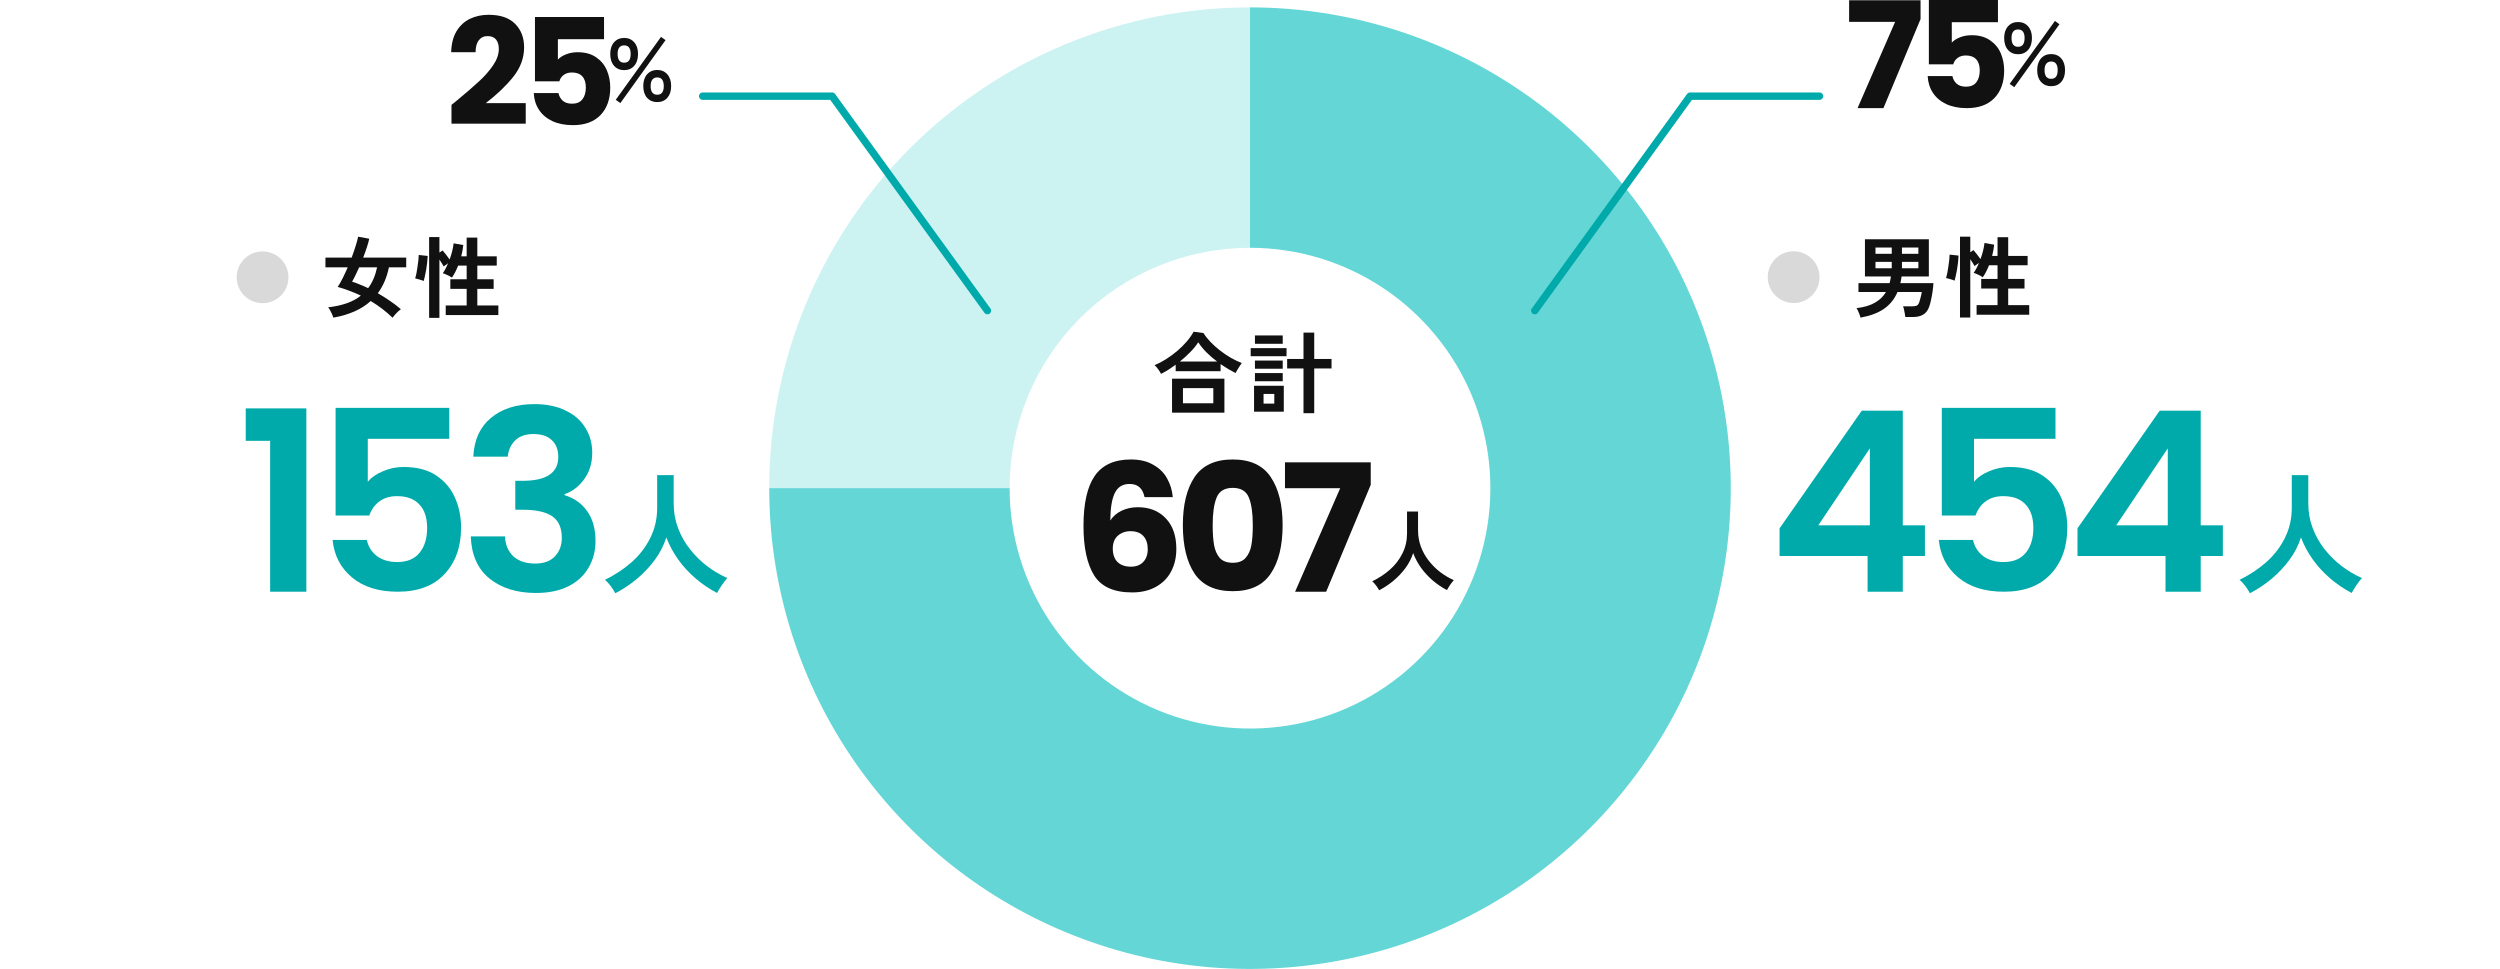
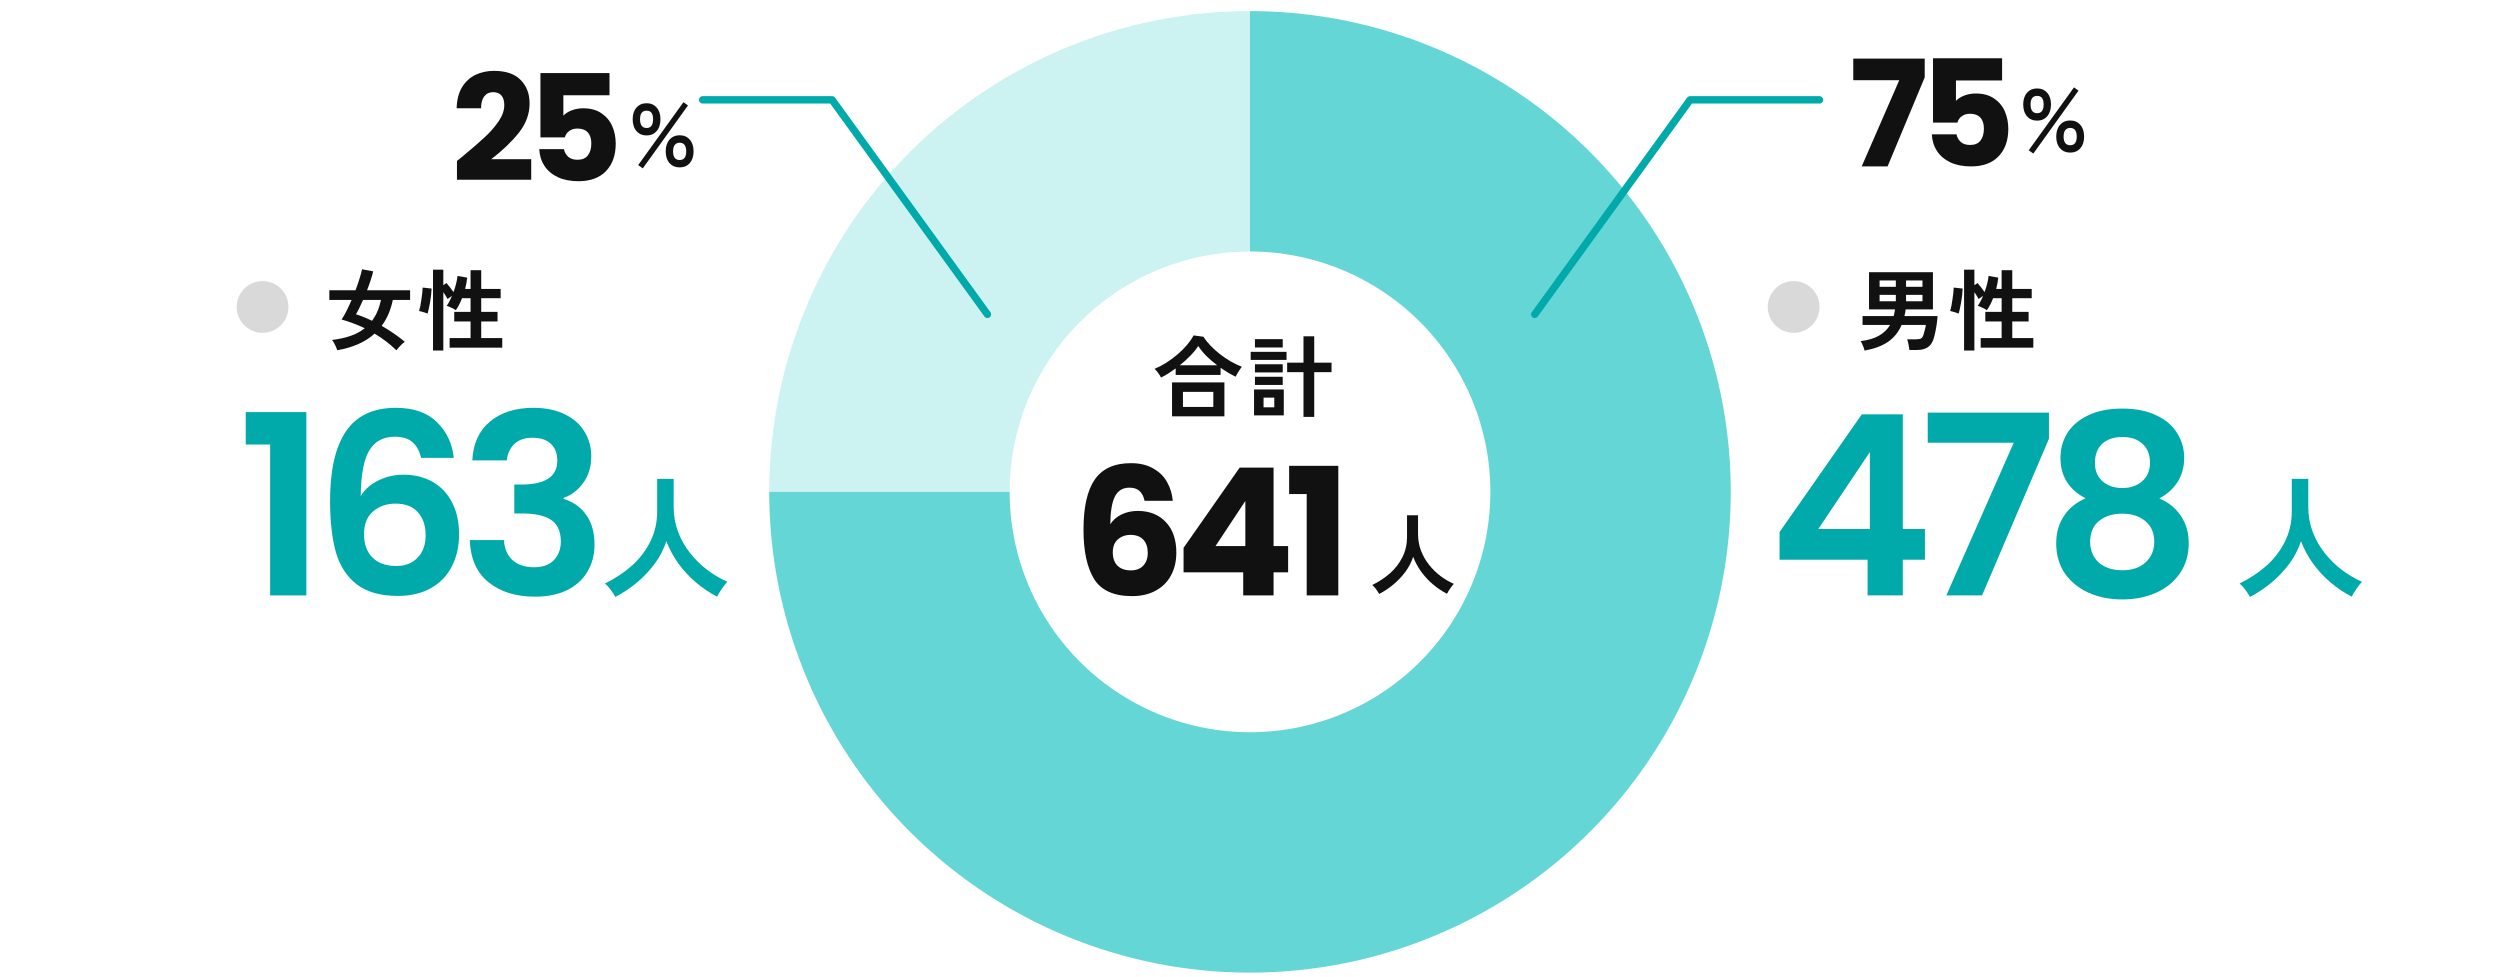
- <svg xmlns="http://www.w3.org/2000/svg" width="338" height="131" viewBox="0 0 338 131" fill="none">
-   <path d="M169 1C181.856 1 194.423 4.812 205.112 11.954C215.801 19.097 224.132 29.248 229.052 41.126C233.972 53.003 235.259 66.072 232.751 78.681C230.243 91.29 224.052 102.872 214.962 111.962C205.871 121.052 194.29 127.243 181.681 129.751C169.072 132.259 156.003 130.972 144.126 126.052C132.248 121.132 122.097 112.801 114.954 102.112C107.812 91.423 104 78.856 104 66L136.5 66C136.5 72.428 138.406 78.711 141.977 84.056C145.548 89.401 150.624 93.566 156.563 96.026C162.501 98.486 169.036 99.129 175.34 97.876C181.645 96.621 187.436 93.526 191.981 88.981C196.526 84.436 199.621 78.645 200.875 72.34C202.13 66.036 201.486 59.501 199.026 53.563C196.566 47.624 192.401 42.548 187.056 38.977C181.711 35.406 175.428 33.5 169 33.5V1Z" fill="#54D2D2" fill-opacity="0.9" />
-   <path d="M104 66C104 48.761 110.848 32.228 123.038 20.038C135.228 7.848 151.761 1 169 1V33.5C160.38 33.5 152.114 36.924 146.019 43.019C139.924 49.114 136.5 57.38 136.5 66L104 66Z" fill="#54D2D2" fill-opacity="0.3" />
-   <path d="M185.322 65.552L179.298 80H175.098L181.194 66.008H173.73V62.504H185.322V65.552Z" fill="#111111" />
-   <path d="M159.922 71C159.922 68.248 160.45 66.08 161.506 64.496C162.578 62.912 164.298 62.12 166.666 62.12C169.034 62.12 170.746 62.912 171.802 64.496C172.874 66.08 173.41 68.248 173.41 71C173.41 73.784 172.874 75.968 171.802 77.552C170.746 79.136 169.034 79.928 166.666 79.928C164.298 79.928 162.578 79.136 161.506 77.552C160.45 75.968 159.922 73.784 159.922 71ZM169.378 71C169.378 69.384 169.202 68.144 168.85 67.28C168.498 66.4 167.77 65.96 166.666 65.96C165.562 65.96 164.834 66.4 164.482 67.28C164.13 68.144 163.954 69.384 163.954 71C163.954 72.088 164.018 72.992 164.146 73.712C164.274 74.416 164.53 74.992 164.914 75.44C165.314 75.872 165.898 76.088 166.666 76.088C167.434 76.088 168.01 75.872 168.394 75.44C168.794 74.992 169.058 74.416 169.186 73.712C169.314 72.992 169.378 72.088 169.378 71Z" fill="#111111" />
-   <path d="M154.744 67.208C154.616 66.616 154.392 66.176 154.072 65.888C153.752 65.584 153.296 65.432 152.704 65.432C151.792 65.432 151.136 65.832 150.736 66.632C150.336 67.416 150.128 68.664 150.112 70.376C150.464 69.816 150.968 69.376 151.624 69.056C152.296 68.736 153.032 68.576 153.832 68.576C155.4 68.576 156.656 69.072 157.6 70.064C158.56 71.056 159.04 72.44 159.04 74.216C159.04 75.384 158.8 76.408 158.32 77.288C157.856 78.168 157.168 78.856 156.256 79.352C155.36 79.848 154.296 80.096 153.064 80.096C150.6 80.096 148.888 79.328 147.928 77.792C146.968 76.24 146.488 74.016 146.488 71.12C146.488 68.08 146.992 65.824 148 64.352C149.024 62.864 150.656 62.12 152.896 62.12C154.096 62.12 155.104 62.36 155.92 62.84C156.752 63.304 157.376 63.92 157.792 64.688C158.224 65.456 158.48 66.296 158.56 67.208H154.744ZM152.848 71.816C152.16 71.816 151.584 72.024 151.12 72.44C150.672 72.84 150.448 73.416 150.448 74.168C150.448 74.936 150.656 75.536 151.072 75.968C151.504 76.4 152.112 76.616 152.896 76.616C153.6 76.616 154.152 76.408 154.552 75.992C154.968 75.56 155.176 74.976 155.176 74.24C155.176 73.488 154.976 72.896 154.576 72.464C154.176 72.032 153.6 71.816 152.848 71.816Z" fill="#111111" />
-   <path d="M186.463 79.804C186.351 79.604 186.211 79.388 186.043 79.156C185.875 78.932 185.703 78.744 185.527 78.592C186.415 78.16 187.215 77.632 187.927 77.008C188.639 76.376 189.199 75.648 189.607 74.824C190.023 74 190.231 73.092 190.231 72.1V69.16H191.719V71.692C191.719 72.492 191.851 73.24 192.115 73.936C192.379 74.632 192.739 75.268 193.195 75.844C193.651 76.42 194.167 76.928 194.743 77.368C195.319 77.8 195.923 78.156 196.555 78.436C196.403 78.604 196.235 78.82 196.051 79.084C195.875 79.348 195.735 79.58 195.631 79.78C194.951 79.428 194.311 78.996 193.711 78.484C193.111 77.972 192.583 77.4 192.127 76.768C191.679 76.136 191.323 75.472 191.059 74.776C190.827 75.496 190.479 76.172 190.015 76.804C189.551 77.428 189.015 77.996 188.407 78.508C187.799 79.012 187.151 79.444 186.463 79.804Z" fill="#111111" />
-   <path d="M270.123 3H263.883V5.76C264.15 5.467 264.523 5.227 265.003 5.04C265.483 4.853 266.003 4.76 266.563 4.76C267.563 4.76 268.39 4.987 269.043 5.44C269.71 5.893 270.196 6.48 270.503 7.2C270.81 7.92 270.963 8.7 270.963 9.54C270.963 11.1 270.523 12.34 269.643 13.26C268.763 14.167 267.523 14.62 265.923 14.62C264.856 14.62 263.93 14.44 263.143 14.08C262.356 13.707 261.75 13.193 261.323 12.54C260.896 11.887 260.663 11.133 260.623 10.28H263.963C264.043 10.693 264.236 11.04 264.543 11.32C264.85 11.587 265.27 11.72 265.803 11.72C266.43 11.72 266.896 11.52 267.203 11.12C267.51 10.72 267.663 10.187 267.663 9.52C267.663 8.867 267.503 8.367 267.183 8.02C266.863 7.673 266.396 7.5 265.783 7.5C265.33 7.5 264.956 7.613 264.663 7.84C264.37 8.053 264.176 8.34 264.083 8.7H260.783V0H270.123V3Z" fill="#111111" />
-   <path d="M259.66 2.58L254.64 14.62H251.14L256.22 2.96H250V0.04H259.66V2.58Z" fill="#111111" />
-   <path d="M272.847 7.334C272.279 7.334 271.823 7.138 271.479 6.746C271.135 6.354 270.963 5.818 270.963 5.138C270.963 4.474 271.135 3.95 271.479 3.566C271.823 3.174 272.279 2.978 272.847 2.978C273.407 2.978 273.859 3.174 274.203 3.566C274.547 3.95 274.719 4.474 274.719 5.138C274.719 5.818 274.547 6.354 274.203 6.746C273.859 7.138 273.407 7.334 272.847 7.334ZM277.311 11.654C276.751 11.654 276.295 11.462 275.943 11.078C275.599 10.686 275.427 10.158 275.427 9.494C275.427 8.822 275.599 8.29 275.943 7.898C276.295 7.506 276.751 7.31 277.311 7.31C277.879 7.31 278.335 7.506 278.679 7.898C279.023 8.29 279.195 8.822 279.195 9.494C279.195 10.158 279.023 10.686 278.679 11.078C278.335 11.462 277.879 11.654 277.311 11.654ZM272.331 11.786L271.707 11.342L277.827 2.834L278.439 3.278L272.331 11.786ZM277.311 10.658C277.903 10.658 278.199 10.27 278.199 9.494C278.199 8.71 277.903 8.318 277.311 8.318C277.031 8.318 276.811 8.418 276.651 8.618C276.499 8.81 276.423 9.102 276.423 9.494C276.423 9.878 276.499 10.17 276.651 10.37C276.811 10.562 277.031 10.658 277.311 10.658ZM272.847 6.326C273.431 6.326 273.723 5.93 273.723 5.138C273.723 4.37 273.431 3.986 272.847 3.986C272.255 3.986 271.959 4.37 271.959 5.138C271.959 5.93 272.255 6.326 272.847 6.326Z" fill="#111111" />
-   <path d="M246 12.5C246.276 12.5 246.5 12.724 246.5 13C246.5 13.276 246.276 13.5 246 13.5H228.755L207.905 42.293C207.743 42.517 207.431 42.567 207.207 42.405C206.983 42.243 206.933 41.931 207.095 41.707L228.095 12.707C228.189 12.577 228.34 12.5 228.5 12.5H246Z" fill="#00AAAA" />
-   <path d="M95 12.5C94.724 12.5 94.5 12.724 94.5 13C94.5 13.276 94.724 13.5 95 13.5H112.245L133.095 42.293C133.257 42.517 133.569 42.567 133.793 42.405C134.017 42.243 134.067 41.931 133.905 41.707L112.905 12.707C112.811 12.577 112.66 12.5 112.5 12.5H95Z" fill="#00AAAA" />
-   <path d="M81.666 5.3H75.426V8.06C75.693 7.766 76.066 7.526 76.546 7.34C77.026 7.153 77.546 7.06 78.106 7.06C79.106 7.06 79.933 7.286 80.586 7.74C81.253 8.193 81.739 8.78 82.046 9.5C82.353 10.22 82.506 11 82.506 11.84C82.506 13.4 82.066 14.64 81.186 15.56C80.306 16.466 79.066 16.92 77.466 16.92C76.399 16.92 75.473 16.74 74.686 16.38C73.899 16.006 73.293 15.493 72.866 14.84C72.439 14.187 72.206 13.433 72.166 12.58H75.506C75.586 12.993 75.779 13.34 76.086 13.62C76.393 13.886 76.813 14.02 77.346 14.02C77.973 14.02 78.439 13.82 78.746 13.42C79.053 13.02 79.206 12.486 79.206 11.82C79.206 11.166 79.046 10.666 78.726 10.32C78.406 9.973 77.939 9.8 77.326 9.8C76.873 9.8 76.499 9.913 76.206 10.14C75.913 10.353 75.719 10.64 75.626 11H72.326V2.3H81.666V5.3Z" fill="#111111" />
-   <path d="M61.04 14.18C61.493 13.82 61.7 13.653 61.66 13.68C62.967 12.6 63.993 11.713 64.74 11.02C65.5 10.327 66.14 9.6 66.66 8.84C67.18 8.08 67.44 7.34 67.44 6.62C67.44 6.073 67.313 5.647 67.06 5.34C66.807 5.033 66.427 4.88 65.92 4.88C65.413 4.88 65.013 5.073 64.72 5.46C64.44 5.833 64.3 6.367 64.3 7.06H61C61.027 5.927 61.267 4.98 61.72 4.22C62.187 3.46 62.793 2.9 63.54 2.54C64.3 2.18 65.14 2 66.06 2C67.647 2 68.84 2.407 69.64 3.22C70.453 4.033 70.86 5.093 70.86 6.4C70.86 7.827 70.373 9.153 69.4 10.38C68.427 11.593 67.187 12.78 65.68 13.94H71.08V16.72H61.04V14.18Z" fill="#111111" />
-   <path d="M84.39 9.484C83.822 9.484 83.366 9.288 83.022 8.896C82.678 8.504 82.506 7.968 82.506 7.288C82.506 6.624 82.678 6.1 83.022 5.716C83.366 5.324 83.822 5.128 84.39 5.128C84.95 5.128 85.402 5.324 85.746 5.716C86.09 6.1 86.262 6.624 86.262 7.288C86.262 7.968 86.09 8.504 85.746 8.896C85.402 9.288 84.95 9.484 84.39 9.484ZM88.854 13.804C88.294 13.804 87.838 13.612 87.486 13.228C87.142 12.836 86.97 12.308 86.97 11.644C86.97 10.972 87.142 10.44 87.486 10.048C87.838 9.656 88.294 9.46 88.854 9.46C89.422 9.46 89.878 9.656 90.222 10.048C90.566 10.44 90.738 10.972 90.738 11.644C90.738 12.308 90.566 12.836 90.222 13.228C89.878 13.612 89.422 13.804 88.854 13.804ZM83.874 13.936L83.25 13.492L89.37 4.984L89.982 5.428L83.874 13.936ZM88.854 12.808C89.446 12.808 89.742 12.42 89.742 11.644C89.742 10.86 89.446 10.468 88.854 10.468C88.574 10.468 88.354 10.568 88.194 10.768C88.042 10.96 87.966 11.252 87.966 11.644C87.966 12.028 88.042 12.32 88.194 12.52C88.354 12.712 88.574 12.808 88.854 12.808ZM84.39 8.476C84.974 8.476 85.266 8.08 85.266 7.288C85.266 6.52 84.974 6.136 84.39 6.136C83.798 6.136 83.502 6.52 83.502 7.288C83.502 8.08 83.798 8.476 84.39 8.476Z" fill="#111111" />
-   <path d="M176.232 55.864V49.816H174.024V48.532H176.232V44.968H177.684V48.532H180.024V49.816H177.684V55.864H176.232ZM169.548 55.66V52.156H173.568V55.66H169.548ZM169.092 48.16V47.068H173.94V48.16H169.092ZM169.668 46.48V45.352H173.424V46.48H169.668ZM169.668 51.544V50.44H173.424V51.544H169.668ZM169.668 49.852V48.748H173.424V49.852H169.668ZM170.832 54.568H172.284V53.26H170.832V54.568Z" fill="#111111" />
-   <path d="M156.972 50.548C156.868 50.34 156.736 50.128 156.576 49.912C156.416 49.688 156.256 49.508 156.096 49.372C156.616 49.156 157.136 48.884 157.656 48.556C158.184 48.22 158.684 47.852 159.156 47.452C159.636 47.044 160.064 46.62 160.44 46.18C160.824 45.732 161.136 45.288 161.376 44.848L162.708 45.028C162.964 45.436 163.284 45.84 163.668 46.24C164.052 46.64 164.476 47.02 164.94 47.38C165.404 47.74 165.888 48.068 166.392 48.364C166.896 48.652 167.396 48.892 167.892 49.084C167.82 49.18 167.728 49.312 167.616 49.48C167.512 49.64 167.408 49.804 167.304 49.972C167.2 50.14 167.116 50.292 167.052 50.428C166.724 50.268 166.388 50.088 166.044 49.888C165.7 49.68 165.36 49.46 165.024 49.228V50.188H158.952V49.312C158.624 49.552 158.292 49.78 157.956 49.996C157.62 50.204 157.292 50.388 156.972 50.548ZM158.46 55.792V51.196H165.54V55.792H158.46ZM159.936 54.52H164.04V52.48H159.936V54.52ZM159.516 48.88H164.556C164.044 48.496 163.564 48.084 163.116 47.644C162.676 47.196 162.304 46.74 162 46.276C161.728 46.708 161.372 47.148 160.932 47.596C160.5 48.044 160.028 48.472 159.516 48.88Z" fill="#111111" />
-   <path d="M280.877 75.172V71.432L291.995 55.52H297.537V71.024H300.529V75.172H297.537V80H292.777V75.172H280.877ZM293.083 60.62L286.113 71.024H293.083V60.62Z" fill="#00AAAA" />
-   <path d="M277.901 59.328H266.885V65.142C267.361 64.553 268.041 64.077 268.925 63.714C269.809 63.329 270.75 63.136 271.747 63.136C273.56 63.136 275.045 63.533 276.201 64.326C277.357 65.119 278.196 66.139 278.717 67.386C279.238 68.61 279.499 69.925 279.499 71.33C279.499 73.937 278.751 76.033 277.255 77.62C275.782 79.207 273.674 80 270.931 80C268.347 80 266.284 79.354 264.743 78.062C263.202 76.77 262.329 75.081 262.125 72.996H266.749C266.953 73.903 267.406 74.628 268.109 75.172C268.834 75.716 269.752 75.988 270.863 75.988C272.2 75.988 273.209 75.569 273.889 74.73C274.569 73.891 274.909 72.781 274.909 71.398C274.909 69.993 274.558 68.927 273.855 68.202C273.175 67.454 272.166 67.08 270.829 67.08C269.877 67.08 269.084 67.318 268.449 67.794C267.814 68.27 267.361 68.905 267.089 69.698H262.533V55.146H277.901V59.328Z" fill="#00AAAA" />
-   <path d="M240.598 75.172V71.432L251.716 55.52H257.258V71.024H260.25V75.172H257.258V80H252.498V75.172H240.598ZM252.804 60.62L245.834 71.024H252.804V60.62Z" fill="#00AAAA" />
-   <path d="M304.197 80.206C304.029 79.906 303.819 79.582 303.567 79.234C303.315 78.898 303.057 78.616 302.793 78.388C304.125 77.74 305.325 76.948 306.393 76.012C307.461 75.064 308.301 73.972 308.913 72.736C309.537 71.5 309.849 70.138 309.849 68.65V64.24H312.081V68.038C312.081 69.238 312.279 70.36 312.675 71.404C313.071 72.448 313.611 73.402 314.295 74.266C314.979 75.13 315.753 75.892 316.617 76.552C317.481 77.2 318.387 77.734 319.335 78.154C319.107 78.406 318.855 78.73 318.579 79.126C318.315 79.522 318.105 79.87 317.949 80.17C316.929 79.642 315.969 78.994 315.069 78.226C314.169 77.458 313.377 76.6 312.693 75.652C312.021 74.704 311.487 73.708 311.091 72.664C310.743 73.744 310.221 74.758 309.525 75.706C308.829 76.642 308.025 77.494 307.113 78.262C306.201 79.018 305.229 79.666 304.197 80.206Z" fill="#00AAAA" />
-   <path d="M246 37.472C246 39.405 244.433 40.972 242.5 40.972C240.567 40.972 239 39.405 239 37.472C239 35.539 240.567 33.972 242.5 33.972C244.433 33.972 246 35.539 246 37.472Z" fill="#D9D9D9" />
-   <path d="M264.991 42.932V32H266.383V34.1L266.815 33.812C266.951 33.964 267.111 34.16 267.295 34.4C267.479 34.64 267.635 34.852 267.763 35.036C267.899 34.66 268.015 34.284 268.111 33.908C268.207 33.524 268.271 33.172 268.303 32.852L269.611 33.08C269.587 33.328 269.551 33.58 269.503 33.836C269.455 34.092 269.399 34.348 269.335 34.604H270.067V32.072H271.507V34.604H274.135V35.864H271.507V37.712H273.715V39.008H271.507V41.252H274.351V42.548H267.235V41.252H270.067V39.008H267.859V37.712H270.067V35.864H268.915C268.675 36.48 268.395 37.02 268.075 37.484C267.979 37.412 267.855 37.336 267.703 37.256C267.551 37.176 267.395 37.104 267.235 37.04C267.083 36.968 266.951 36.92 266.839 36.896C267.103 36.52 267.343 36.068 267.559 35.54L266.959 35.972C266.895 35.844 266.811 35.7 266.707 35.54C266.603 35.372 266.495 35.208 266.383 35.048V42.932H264.991ZM264.259 37.94C264.171 37.9 264.051 37.856 263.899 37.808C263.755 37.76 263.607 37.716 263.455 37.676C263.311 37.636 263.195 37.608 263.107 37.592C263.163 37.416 263.219 37.192 263.275 36.92C263.331 36.64 263.379 36.344 263.419 36.032C263.467 35.72 263.507 35.424 263.539 35.144C263.571 34.856 263.587 34.616 263.587 34.424L264.799 34.556C264.791 34.828 264.767 35.136 264.727 35.48C264.687 35.816 264.639 36.148 264.583 36.476C264.527 36.804 264.467 37.1 264.403 37.364C264.347 37.628 264.299 37.82 264.259 37.94Z" fill="#111111" />
-   <path d="M251.54 42.944C251.516 42.824 251.472 42.68 251.408 42.512C251.344 42.352 251.276 42.192 251.204 42.032C251.132 41.872 251.064 41.748 251 41.66C252.016 41.54 252.844 41.296 253.484 40.928C254.132 40.56 254.632 40.076 254.984 39.476H251.264V38.276H255.476C255.516 38.132 255.548 37.988 255.572 37.844C255.604 37.692 255.632 37.536 255.656 37.376H252.14V32.348H260.78V37.376H257.096C257.072 37.528 257.048 37.68 257.024 37.832C257 37.984 256.968 38.132 256.928 38.276H261.404C261.38 38.644 261.34 39.024 261.284 39.416C261.228 39.8 261.16 40.172 261.08 40.532C261.008 40.884 260.924 41.196 260.828 41.468C260.652 41.964 260.38 42.32 260.012 42.536C259.652 42.752 259.196 42.86 258.644 42.86H257.6C257.592 42.74 257.568 42.584 257.528 42.392C257.496 42.208 257.46 42.024 257.42 41.84C257.38 41.656 257.336 41.516 257.288 41.42H258.452C258.788 41.42 259.028 41.38 259.172 41.3C259.316 41.22 259.428 41.048 259.508 40.784C259.572 40.584 259.632 40.368 259.688 40.136C259.752 39.904 259.796 39.684 259.82 39.476H256.544C256.128 40.444 255.512 41.208 254.696 41.768C253.88 42.32 252.828 42.712 251.54 42.944ZM257.144 36.272H259.364V35.408H257.144V36.272ZM253.568 36.272H255.764V35.408H253.568V36.272ZM257.144 34.316H259.364V33.464H257.144V34.316ZM253.568 34.316H255.764V33.464H253.568V34.316Z" fill="#111111" />
-   <path d="M63.988 61.742C64.102 59.476 64.895 57.73 66.368 56.506C67.864 55.26 69.825 54.636 72.25 54.636C73.905 54.636 75.322 54.931 76.5 55.52C77.679 56.087 78.563 56.869 79.152 57.866C79.764 58.841 80.07 59.952 80.07 61.198C80.07 62.626 79.696 63.839 78.948 64.836C78.223 65.811 77.35 66.468 76.33 66.808V66.944C77.645 67.352 78.665 68.078 79.39 69.12C80.138 70.163 80.512 71.5 80.512 73.132C80.512 74.492 80.195 75.705 79.56 76.77C78.948 77.836 78.03 78.674 76.806 79.286C75.605 79.876 74.154 80.17 72.454 80.17C69.893 80.17 67.808 79.524 66.198 78.232C64.589 76.94 63.739 75.036 63.648 72.52H68.272C68.318 73.631 68.692 74.526 69.394 75.206C70.12 75.864 71.106 76.192 72.352 76.192C73.508 76.192 74.392 75.875 75.004 75.24C75.639 74.583 75.956 73.744 75.956 72.724C75.956 71.364 75.526 70.39 74.664 69.8C73.803 69.211 72.466 68.916 70.652 68.916H69.666V65.006H70.652C73.871 65.006 75.48 63.93 75.48 61.776C75.48 60.802 75.186 60.042 74.596 59.498C74.03 58.954 73.202 58.682 72.114 58.682C71.049 58.682 70.222 58.977 69.632 59.566C69.066 60.133 68.737 60.858 68.646 61.742H63.988Z" fill="#00AAAA" />
-   <path d="M60.741 59.328H49.725V65.142C50.201 64.553 50.881 64.077 51.765 63.714C52.649 63.329 53.59 63.136 54.587 63.136C56.4 63.136 57.885 63.533 59.041 64.326C60.197 65.119 61.035 66.139 61.557 67.386C62.078 68.61 62.339 69.925 62.339 71.33C62.339 73.937 61.591 76.033 60.095 77.62C58.621 79.207 56.514 80 53.771 80C51.187 80 49.124 79.354 47.583 78.062C46.041 76.77 45.169 75.081 44.965 72.996H49.589C49.793 73.903 50.246 74.628 50.949 75.172C51.674 75.716 52.592 75.988 53.703 75.988C55.04 75.988 56.049 75.569 56.729 74.73C57.409 73.891 57.749 72.781 57.749 71.398C57.749 69.993 57.398 68.927 56.695 68.202C56.015 67.454 55.006 67.08 53.669 67.08C52.717 67.08 51.923 67.318 51.289 67.794C50.654 68.27 50.201 68.905 49.929 69.698H45.373V55.146H60.741V59.328Z" fill="#00AAAA" />
-   <path d="M33.225 59.6V55.214H41.419V80H36.523V59.6H33.225Z" fill="#00AAAA" />
-   <path d="M83.197 80.206C83.029 79.906 82.819 79.582 82.567 79.234C82.315 78.898 82.057 78.616 81.793 78.388C83.125 77.74 84.325 76.948 85.393 76.012C86.461 75.064 87.301 73.972 87.913 72.736C88.537 71.5 88.849 70.138 88.849 68.65V64.24H91.081V68.038C91.081 69.238 91.279 70.36 91.675 71.404C92.071 72.448 92.611 73.402 93.295 74.266C93.979 75.13 94.753 75.892 95.617 76.552C96.481 77.2 97.387 77.734 98.335 78.154C98.107 78.406 97.855 78.73 97.579 79.126C97.315 79.522 97.105 79.87 96.949 80.17C95.929 79.642 94.969 78.994 94.069 78.226C93.169 77.458 92.377 76.6 91.693 75.652C91.021 74.704 90.487 73.708 90.091 72.664C89.743 73.744 89.221 74.758 88.525 75.706C87.829 76.642 87.025 77.494 86.113 78.262C85.201 79.018 84.229 79.666 83.197 80.206Z" fill="#00AAAA" />
-   <path d="M39 37.49C39 39.423 37.433 40.99 35.5 40.99C33.567 40.99 32 39.423 32 37.49C32 35.557 33.567 33.99 35.5 33.99C37.433 33.99 39 35.557 39 37.49Z" fill="#D9D9D9" />
-   <path d="M58.017 42.98V32.048H59.409V34.148L59.841 33.86C59.977 34.012 60.137 34.208 60.321 34.448C60.505 34.688 60.661 34.9 60.789 35.084C60.925 34.708 61.041 34.332 61.137 33.956C61.233 33.572 61.297 33.22 61.329 32.9L62.637 33.128C62.613 33.376 62.577 33.628 62.529 33.884C62.481 34.14 62.425 34.396 62.361 34.652H63.093V32.12H64.533V34.652H67.161V35.912H64.533V37.76H66.741V39.056H64.533V41.3H67.377V42.596H60.261V41.3H63.093V39.056H60.885V37.76H63.093V35.912H61.941C61.701 36.528 61.421 37.068 61.101 37.532C61.005 37.46 60.881 37.384 60.729 37.304C60.577 37.224 60.421 37.152 60.261 37.088C60.109 37.016 59.977 36.968 59.865 36.944C60.129 36.568 60.369 36.116 60.585 35.588L59.985 36.02C59.921 35.892 59.837 35.748 59.733 35.588C59.629 35.42 59.521 35.256 59.409 35.096V42.98H58.017ZM57.285 37.988C57.197 37.948 57.077 37.904 56.925 37.856C56.781 37.808 56.633 37.764 56.481 37.724C56.337 37.684 56.221 37.656 56.133 37.64C56.189 37.464 56.245 37.24 56.301 36.968C56.357 36.688 56.405 36.392 56.445 36.08C56.493 35.768 56.533 35.472 56.565 35.192C56.597 34.904 56.613 34.664 56.613 34.472L57.825 34.604C57.817 34.876 57.793 35.184 57.753 35.528C57.713 35.864 57.665 36.196 57.609 36.524C57.553 36.852 57.493 37.148 57.429 37.412C57.373 37.676 57.325 37.868 57.285 37.988Z" fill="#111111" />
-   <path d="M53.072 42.956C52.608 42.508 52.128 42.096 51.632 41.72C51.136 41.344 50.632 41.004 50.12 40.7C48.888 41.82 47.204 42.568 45.068 42.944C45.028 42.816 44.972 42.664 44.9 42.488C44.828 42.32 44.744 42.152 44.648 41.984C44.56 41.808 44.464 41.664 44.36 41.552C45.312 41.44 46.152 41.256 46.88 41C47.616 40.744 48.252 40.4 48.788 39.968C48.252 39.712 47.72 39.488 47.192 39.296C46.672 39.096 46.16 38.928 45.656 38.792C45.872 38.472 46.096 38.08 46.328 37.616C46.56 37.152 46.788 36.66 47.012 36.14H44V34.832H47.54C47.756 34.264 47.94 33.728 48.092 33.224C48.252 32.72 48.36 32.312 48.416 32L49.928 32.276C49.848 32.62 49.736 33.016 49.592 33.464C49.448 33.904 49.284 34.36 49.1 34.832H54.92V36.14H52.58C52.308 37.492 51.808 38.66 51.08 39.644C51.624 39.956 52.164 40.296 52.7 40.664C53.236 41.024 53.736 41.404 54.2 41.804C54.096 41.876 53.972 41.976 53.828 42.104C53.684 42.24 53.544 42.384 53.408 42.536C53.272 42.688 53.16 42.828 53.072 42.956ZM49.772 38.96C50.34 38.208 50.744 37.268 50.984 36.14H48.56C48.4 36.508 48.236 36.86 48.068 37.196C47.908 37.532 47.752 37.828 47.6 38.084C47.944 38.188 48.296 38.316 48.656 38.468C49.024 38.612 49.396 38.776 49.772 38.96Z" fill="#111111" />
+ <svg xmlns="http://www.w3.org/2000/svg" width="338" height="132" viewBox="0 0 338 132" fill="none">
+   <path d="M169 1.5C181.856 1.5 194.423 5.312 205.112 12.454C215.801 19.597 224.132 29.748 229.052 41.626C233.972 53.503 235.259 66.572 232.751 79.181C230.243 91.79 224.052 103.372 214.962 112.462C205.871 121.552 194.29 127.743 181.681 130.251C169.072 132.759 156.003 131.472 144.126 126.552C132.248 121.632 122.097 113.301 114.954 102.612C107.812 91.923 104 79.356 104 66.5L136.5 66.5C136.5 72.928 138.406 79.211 141.977 84.556C145.548 89.901 150.624 94.066 156.563 96.526C162.501 98.986 169.036 99.629 175.34 98.376C181.645 97.121 187.436 94.026 191.981 89.481C196.526 84.936 199.621 79.145 200.875 72.84C202.13 66.536 201.486 60.001 199.026 54.063C196.566 48.124 192.401 43.048 187.056 39.477C181.711 35.906 175.428 34 169 34V1.5Z" fill="#54D2D2" fill-opacity="0.9" />
+   <path d="M104 66.5C104 49.261 110.848 32.728 123.038 20.538C135.228 8.348 151.761 1.5 169 1.5V34C160.38 34 152.114 37.424 146.019 43.519C139.924 49.614 136.5 57.88 136.5 66.5L104 66.5Z" fill="#54D2D2" fill-opacity="0.3" />
+   <path d="M174.291 66.796V62.98H180.939V80.5H176.667V66.796H174.291Z" fill="#111111" />
+   <path d="M160.018 77.38V74.068L167.602 63.22H172.186V73.828H174.154V77.38H172.186V80.5H168.082V77.38H160.018ZM168.37 67.732L164.338 73.828H168.37V67.732Z" fill="#111111" />
+   <path d="M154.744 67.708C154.616 67.116 154.392 66.676 154.072 66.388C153.752 66.084 153.296 65.932 152.704 65.932C151.792 65.932 151.136 66.332 150.736 67.132C150.336 67.916 150.128 69.164 150.112 70.876C150.464 70.316 150.968 69.876 151.624 69.556C152.296 69.236 153.032 69.076 153.832 69.076C155.4 69.076 156.656 69.572 157.6 70.564C158.56 71.556 159.04 72.94 159.04 74.716C159.04 75.884 158.8 76.908 158.32 77.788C157.856 78.668 157.168 79.356 156.256 79.852C155.36 80.348 154.296 80.596 153.064 80.596C150.6 80.596 148.888 79.828 147.928 78.292C146.968 76.74 146.488 74.516 146.488 71.62C146.488 68.58 146.992 66.324 148 64.852C149.024 63.364 150.656 62.62 152.896 62.62C154.096 62.62 155.104 62.86 155.92 63.34C156.752 63.804 157.376 64.42 157.792 65.188C158.224 65.956 158.48 66.796 158.56 67.708H154.744ZM152.848 72.316C152.16 72.316 151.584 72.524 151.12 72.94C150.672 73.34 150.448 73.916 150.448 74.668C150.448 75.436 150.656 76.036 151.072 76.468C151.504 76.9 152.112 77.116 152.896 77.116C153.6 77.116 154.152 76.908 154.552 76.492C154.968 76.06 155.176 75.476 155.176 74.74C155.176 73.988 154.976 73.396 154.576 72.964C154.176 72.532 153.6 72.316 152.848 72.316Z" fill="#111111" />
+   <path d="M186.463 80.304C186.351 80.104 186.211 79.888 186.043 79.656C185.875 79.432 185.703 79.244 185.527 79.092C186.415 78.66 187.215 78.132 187.927 77.508C188.639 76.876 189.199 76.148 189.607 75.324C190.023 74.5 190.231 73.592 190.231 72.6V69.66H191.719V72.192C191.719 72.992 191.851 73.74 192.115 74.436C192.379 75.132 192.739 75.768 193.195 76.344C193.651 76.92 194.167 77.428 194.743 77.868C195.319 78.3 195.923 78.656 196.555 78.936C196.403 79.104 196.235 79.32 196.051 79.584C195.875 79.848 195.735 80.08 195.631 80.28C194.951 79.928 194.311 79.496 193.711 78.984C193.111 78.472 192.583 77.9 192.127 77.268C191.679 76.636 191.323 75.972 191.059 75.276C190.827 75.996 190.479 76.672 190.015 77.304C189.551 77.928 189.015 78.496 188.407 79.008C187.799 79.512 187.151 79.944 186.463 80.304Z" fill="#111111" />
+   <path d="M270.684 10.88H264.444V13.64C264.71 13.347 265.084 13.107 265.564 12.92C266.044 12.733 266.564 12.64 267.124 12.64C268.124 12.64 268.95 12.867 269.604 13.32C270.27 13.773 270.757 14.36 271.064 15.08C271.37 15.8 271.524 16.58 271.524 17.42C271.524 18.98 271.084 20.22 270.204 21.14C269.324 22.047 268.084 22.5 266.484 22.5C265.417 22.5 264.49 22.32 263.704 21.96C262.917 21.587 262.31 21.073 261.884 20.42C261.457 19.767 261.224 19.013 261.184 18.16H264.524C264.604 18.573 264.797 18.92 265.104 19.2C265.41 19.467 265.83 19.6 266.364 19.6C266.99 19.6 267.457 19.4 267.764 19C268.07 18.6 268.224 18.067 268.224 17.4C268.224 16.747 268.064 16.247 267.744 15.9C267.424 15.553 266.957 15.38 266.344 15.38C265.89 15.38 265.517 15.493 265.224 15.72C264.93 15.933 264.737 16.22 264.644 16.58H261.344V7.88H270.684V10.88Z" fill="#111111" />
+   <path d="M260.221 10.46L255.201 22.5H251.701L256.781 10.84H250.561V7.92H260.221V10.46Z" fill="#111111" />
+   <path d="M275.423 16.312C274.855 16.312 274.399 16.116 274.055 15.724C273.711 15.332 273.539 14.796 273.539 14.116C273.539 13.452 273.711 12.928 274.055 12.544C274.399 12.152 274.855 11.956 275.423 11.956C275.983 11.956 276.435 12.152 276.779 12.544C277.123 12.928 277.295 13.452 277.295 14.116C277.295 14.796 277.123 15.332 276.779 15.724C276.435 16.116 275.983 16.312 275.423 16.312ZM279.887 20.632C279.327 20.632 278.871 20.44 278.519 20.056C278.175 19.664 278.003 19.136 278.003 18.472C278.003 17.8 278.175 17.268 278.519 16.876C278.871 16.484 279.327 16.288 279.887 16.288C280.455 16.288 280.911 16.484 281.255 16.876C281.599 17.268 281.771 17.8 281.771 18.472C281.771 19.136 281.599 19.664 281.255 20.056C280.911 20.44 280.455 20.632 279.887 20.632ZM274.907 20.764L274.283 20.32L280.403 11.812L281.015 12.256L274.907 20.764ZM279.887 19.636C280.479 19.636 280.775 19.248 280.775 18.472C280.775 17.688 280.479 17.296 279.887 17.296C279.607 17.296 279.387 17.396 279.227 17.596C279.075 17.788 278.999 18.08 278.999 18.472C278.999 18.856 279.075 19.148 279.227 19.348C279.387 19.54 279.607 19.636 279.887 19.636ZM275.423 15.304C276.007 15.304 276.299 14.908 276.299 14.116C276.299 13.348 276.007 12.964 275.423 12.964C274.831 12.964 274.535 13.348 274.535 14.116C274.535 14.908 274.831 15.304 275.423 15.304Z" fill="#111111" />
+   <path d="M246 13C246.276 13 246.5 13.224 246.5 13.5C246.5 13.776 246.276 14 246 14H228.755L207.905 42.793C207.743 43.017 207.431 43.067 207.207 42.905C206.983 42.743 206.933 42.431 207.095 42.207L228.095 13.207C228.189 13.077 228.34 13 228.5 13H246Z" fill="#00AAAA" />
+   <path d="M95 13C94.724 13 94.5 13.224 94.5 13.5C94.5 13.776 94.724 14 95 14H112.245L133.095 42.793C133.257 43.017 133.569 43.067 133.793 42.905C134.017 42.743 134.067 42.431 133.905 42.207L112.905 13.207C112.811 13.077 112.66 13 112.5 13H95Z" fill="#00AAAA" />
+   <path d="M82.406 12.88H76.166V15.64C76.433 15.347 76.806 15.107 77.286 14.92C77.766 14.733 78.286 14.64 78.846 14.64C79.846 14.64 80.673 14.867 81.326 15.32C81.993 15.773 82.48 16.36 82.786 17.08C83.093 17.8 83.246 18.58 83.246 19.42C83.246 20.98 82.806 22.22 81.926 23.14C81.046 24.047 79.806 24.5 78.206 24.5C77.14 24.5 76.213 24.32 75.426 23.96C74.64 23.587 74.033 23.073 73.606 22.42C73.18 21.767 72.946 21.013 72.906 20.16H76.246C76.326 20.573 76.52 20.92 76.826 21.2C77.133 21.467 77.553 21.6 78.086 21.6C78.713 21.6 79.18 21.4 79.486 21C79.793 20.6 79.946 20.067 79.946 19.4C79.946 18.747 79.786 18.247 79.466 17.9C79.146 17.553 78.68 17.38 78.066 17.38C77.613 17.38 77.24 17.493 76.946 17.72C76.653 17.933 76.46 18.22 76.366 18.58H73.066V9.88H82.406V12.88Z" fill="#111111" />
+   <path d="M61.78 21.76C62.234 21.4 62.44 21.233 62.4 21.26C63.707 20.18 64.734 19.293 65.48 18.6C66.24 17.907 66.88 17.18 67.4 16.42C67.92 15.66 68.18 14.92 68.18 14.2C68.18 13.653 68.054 13.227 67.8 12.92C67.547 12.613 67.167 12.46 66.66 12.46C66.154 12.46 65.754 12.653 65.46 13.04C65.18 13.413 65.04 13.947 65.04 14.64H61.74C61.767 13.507 62.007 12.56 62.46 11.8C62.927 11.04 63.534 10.48 64.28 10.12C65.04 9.76 65.88 9.58 66.8 9.58C68.387 9.58 69.58 9.987 70.38 10.8C71.194 11.613 71.6 12.673 71.6 13.98C71.6 15.407 71.114 16.733 70.14 17.96C69.167 19.173 67.927 20.36 66.42 21.52H71.82V24.3H61.78V21.76Z" fill="#111111" />
+   <path d="M87.423 18.312C86.855 18.312 86.399 18.116 86.055 17.724C85.711 17.332 85.539 16.796 85.539 16.116C85.539 15.452 85.711 14.928 86.055 14.544C86.399 14.152 86.855 13.956 87.423 13.956C87.983 13.956 88.435 14.152 88.779 14.544C89.123 14.928 89.295 15.452 89.295 16.116C89.295 16.796 89.123 17.332 88.779 17.724C88.435 18.116 87.983 18.312 87.423 18.312ZM91.887 22.632C91.327 22.632 90.871 22.44 90.519 22.056C90.175 21.664 90.003 21.136 90.003 20.472C90.003 19.8 90.175 19.268 90.519 18.876C90.871 18.484 91.327 18.288 91.887 18.288C92.455 18.288 92.911 18.484 93.255 18.876C93.599 19.268 93.771 19.8 93.771 20.472C93.771 21.136 93.599 21.664 93.255 22.056C92.911 22.44 92.455 22.632 91.887 22.632ZM86.907 22.764L86.283 22.32L92.403 13.812L93.015 14.256L86.907 22.764ZM91.887 21.636C92.479 21.636 92.775 21.248 92.775 20.472C92.775 19.688 92.479 19.296 91.887 19.296C91.607 19.296 91.387 19.396 91.227 19.596C91.075 19.788 90.999 20.08 90.999 20.472C90.999 20.856 91.075 21.148 91.227 21.348C91.387 21.54 91.607 21.636 91.887 21.636ZM87.423 17.304C88.007 17.304 88.299 16.908 88.299 16.116C88.299 15.348 88.007 14.964 87.423 14.964C86.831 14.964 86.535 15.348 86.535 16.116C86.535 16.908 86.831 17.304 87.423 17.304Z" fill="#111111" />
+   <path d="M176.232 56.364V50.316H174.024V49.032H176.232V45.468H177.684V49.032H180.024V50.316H177.684V56.364H176.232ZM169.548 56.16V52.656H173.568V56.16H169.548ZM169.092 48.66V47.568H173.94V48.66H169.092ZM169.668 46.98V45.852H173.424V46.98H169.668ZM169.668 52.044V50.94H173.424V52.044H169.668ZM169.668 50.352V49.248H173.424V50.352H169.668ZM170.832 55.068H172.284V53.76H170.832V55.068Z" fill="#111111" />
+   <path d="M156.972 51.048C156.868 50.84 156.736 50.628 156.576 50.412C156.416 50.188 156.256 50.008 156.096 49.872C156.616 49.656 157.136 49.384 157.656 49.056C158.184 48.72 158.684 48.352 159.156 47.952C159.636 47.544 160.064 47.12 160.44 46.68C160.824 46.232 161.136 45.788 161.376 45.348L162.708 45.528C162.964 45.936 163.284 46.34 163.668 46.74C164.052 47.14 164.476 47.52 164.94 47.88C165.404 48.24 165.888 48.568 166.392 48.864C166.896 49.152 167.396 49.392 167.892 49.584C167.82 49.68 167.728 49.812 167.616 49.98C167.512 50.14 167.408 50.304 167.304 50.472C167.2 50.64 167.116 50.792 167.052 50.928C166.724 50.768 166.388 50.588 166.044 50.388C165.7 50.18 165.36 49.96 165.024 49.728V50.688H158.952V49.812C158.624 50.052 158.292 50.28 157.956 50.496C157.62 50.704 157.292 50.888 156.972 51.048ZM158.46 56.292V51.696H165.54V56.292H158.46ZM159.936 55.02H164.04V52.98H159.936V55.02ZM159.516 49.38H164.556C164.044 48.996 163.564 48.584 163.116 48.144C162.676 47.696 162.304 47.24 162 46.776C161.728 47.208 161.372 47.648 160.932 48.096C160.5 48.544 160.028 48.972 159.516 49.38Z" fill="#111111" />
+   <path d="M281.976 67.376C279.709 66.197 278.576 64.373 278.576 61.902C278.576 60.678 278.882 59.567 279.494 58.57C280.129 57.55 281.069 56.745 282.316 56.156C283.585 55.544 285.127 55.238 286.94 55.238C288.753 55.238 290.283 55.544 291.53 56.156C292.799 56.745 293.74 57.55 294.352 58.57C294.987 59.567 295.304 60.678 295.304 61.902C295.304 63.148 294.998 64.248 294.386 65.2C293.774 66.129 292.958 66.855 291.938 67.376C293.185 67.92 294.159 68.713 294.862 69.756C295.565 70.799 295.916 72.034 295.916 73.462C295.916 75.003 295.519 76.352 294.726 77.508C293.955 78.641 292.89 79.514 291.53 80.126C290.17 80.738 288.64 81.044 286.94 81.044C285.24 81.044 283.71 80.738 282.35 80.126C281.013 79.514 279.947 78.641 279.154 77.508C278.383 76.352 277.998 75.003 277.998 73.462C277.998 72.034 278.349 70.799 279.052 69.756C279.755 68.691 280.729 67.897 281.976 67.376ZM290.68 62.582C290.68 61.471 290.34 60.61 289.66 59.998C289.003 59.386 288.096 59.08 286.94 59.08C285.807 59.08 284.9 59.386 284.22 59.998C283.563 60.61 283.234 61.483 283.234 62.616C283.234 63.636 283.574 64.452 284.254 65.064C284.957 65.676 285.852 65.982 286.94 65.982C288.028 65.982 288.923 65.676 289.626 65.064C290.329 64.429 290.68 63.602 290.68 62.582ZM286.94 69.45C285.648 69.45 284.594 69.778 283.778 70.436C282.985 71.093 282.588 72.034 282.588 73.258C282.588 74.391 282.973 75.32 283.744 76.046C284.537 76.749 285.603 77.1 286.94 77.1C288.277 77.1 289.331 76.737 290.102 76.012C290.873 75.287 291.258 74.368 291.258 73.258C291.258 72.056 290.861 71.127 290.068 70.47C289.275 69.79 288.232 69.45 286.94 69.45Z" fill="#00AAAA" />
+   <path d="M277.017 59.318L267.973 80.5H263.145L272.257 59.862H260.629V55.782H277.017V59.318Z" fill="#00AAAA" />
+   <path d="M240.598 75.672V71.932L251.716 56.02H257.258V71.524H260.25V75.672H257.258V80.5H252.498V75.672H240.598ZM252.804 61.12L245.834 71.524H252.804V61.12Z" fill="#00AAAA" />
+   <path d="M304.197 80.706C304.029 80.406 303.819 80.082 303.567 79.734C303.315 79.398 303.057 79.116 302.793 78.888C304.125 78.24 305.325 77.448 306.393 76.512C307.461 75.564 308.301 74.472 308.913 73.236C309.537 72 309.849 70.638 309.849 69.15V64.74H312.081V68.538C312.081 69.738 312.279 70.86 312.675 71.904C313.071 72.948 313.611 73.902 314.295 74.766C314.979 75.63 315.753 76.392 316.617 77.052C317.481 77.7 318.387 78.234 319.335 78.654C319.107 78.906 318.855 79.23 318.579 79.626C318.315 80.022 318.105 80.37 317.949 80.67C316.929 80.142 315.969 79.494 315.069 78.726C314.169 77.958 313.377 77.1 312.693 76.152C312.021 75.204 311.487 74.208 311.091 73.164C310.743 74.244 310.221 75.258 309.525 76.206C308.829 77.142 308.025 77.994 307.113 78.762C306.201 79.518 305.229 80.166 304.197 80.706Z" fill="#00AAAA" />
+   <path d="M246 41.5C246 43.433 244.433 45 242.5 45C240.567 45 239 43.433 239 41.5C239 39.567 240.567 38 242.5 38C244.433 38 246 39.567 246 41.5Z" fill="#D9D9D9" />
+   <path d="M265.544 47.388V36.456H266.936V38.556L267.368 38.268C267.504 38.42 267.664 38.616 267.848 38.856C268.032 39.096 268.188 39.308 268.316 39.492C268.452 39.116 268.568 38.74 268.664 38.364C268.76 37.98 268.824 37.628 268.856 37.308L270.164 37.536C270.14 37.784 270.104 38.036 270.056 38.292C270.008 38.548 269.952 38.804 269.888 39.06H270.62V36.528H272.06V39.06H274.688V40.32H272.06V42.168H274.268V43.464H272.06V45.708H274.904V47.004H267.788V45.708H270.62V43.464H268.412V42.168H270.62V40.32H269.468C269.228 40.936 268.948 41.476 268.628 41.94C268.532 41.868 268.408 41.792 268.256 41.712C268.104 41.632 267.948 41.56 267.788 41.496C267.636 41.424 267.504 41.376 267.392 41.352C267.656 40.976 267.896 40.524 268.112 39.996L267.512 40.428C267.448 40.3 267.364 40.156 267.26 39.996C267.156 39.828 267.048 39.664 266.936 39.504V47.388H265.544ZM264.812 42.396C264.724 42.356 264.604 42.312 264.452 42.264C264.308 42.216 264.16 42.172 264.008 42.132C263.864 42.092 263.748 42.064 263.66 42.048C263.716 41.872 263.772 41.648 263.828 41.376C263.884 41.096 263.932 40.8 263.972 40.488C264.02 40.176 264.06 39.88 264.092 39.6C264.124 39.312 264.14 39.072 264.14 38.88L265.352 39.012C265.344 39.284 265.32 39.592 265.28 39.936C265.24 40.272 265.192 40.604 265.136 40.932C265.08 41.26 265.02 41.556 264.956 41.82C264.9 42.084 264.852 42.276 264.812 42.396Z" fill="#111111" />
+   <path d="M252.093 47.4C252.069 47.28 252.025 47.136 251.961 46.968C251.897 46.808 251.829 46.648 251.757 46.488C251.685 46.328 251.617 46.204 251.553 46.116C252.569 45.996 253.397 45.752 254.037 45.384C254.685 45.016 255.185 44.532 255.537 43.932H251.817V42.732H256.029C256.069 42.588 256.101 42.444 256.125 42.3C256.157 42.148 256.185 41.992 256.209 41.832H252.693V36.804H261.333V41.832H257.649C257.625 41.984 257.601 42.136 257.577 42.288C257.553 42.44 257.521 42.588 257.481 42.732H261.957C261.933 43.1 261.893 43.48 261.837 43.872C261.781 44.256 261.713 44.628 261.633 44.988C261.561 45.34 261.477 45.652 261.381 45.924C261.205 46.42 260.933 46.776 260.565 46.992C260.205 47.208 259.749 47.316 259.197 47.316H258.153C258.145 47.196 258.121 47.04 258.081 46.848C258.049 46.664 258.013 46.48 257.973 46.296C257.933 46.112 257.889 45.972 257.841 45.876H259.005C259.341 45.876 259.581 45.836 259.725 45.756C259.869 45.676 259.981 45.504 260.061 45.24C260.125 45.04 260.185 44.824 260.241 44.592C260.305 44.36 260.349 44.14 260.373 43.932H257.097C256.681 44.9 256.065 45.664 255.249 46.224C254.433 46.776 253.381 47.168 252.093 47.4ZM257.697 40.728H259.917V39.864H257.697V40.728ZM254.121 40.728H256.317V39.864H254.121V40.728ZM257.697 38.772H259.917V37.92H257.697V38.772ZM254.121 38.772H256.317V37.92H254.121V38.772Z" fill="#111111" />
+   <path d="M63.856 62.242C63.969 59.976 64.762 58.23 66.236 57.006C67.732 55.76 69.692 55.136 72.118 55.136C73.772 55.136 75.189 55.431 76.368 56.02C77.546 56.587 78.43 57.369 79.02 58.366C79.632 59.341 79.938 60.452 79.938 61.698C79.938 63.126 79.564 64.339 78.816 65.336C78.09 66.311 77.218 66.968 76.198 67.308V67.444C77.512 67.852 78.532 68.578 79.258 69.62C80.006 70.663 80.38 72 80.38 73.632C80.38 74.992 80.062 76.205 79.428 77.27C78.816 78.336 77.898 79.174 76.674 79.786C75.472 80.376 74.022 80.67 72.322 80.67C69.76 80.67 67.675 80.024 66.066 78.732C64.456 77.44 63.606 75.536 63.516 73.02H68.14C68.185 74.131 68.559 75.026 69.262 75.706C69.987 76.364 70.973 76.692 72.22 76.692C73.376 76.692 74.26 76.375 74.872 75.74C75.506 75.083 75.824 74.244 75.824 73.224C75.824 71.864 75.393 70.89 74.532 70.3C73.67 69.711 72.333 69.416 70.52 69.416H69.534V65.506H70.52C73.738 65.506 75.348 64.43 75.348 62.276C75.348 61.302 75.053 60.542 74.464 59.998C73.897 59.454 73.07 59.182 71.982 59.182C70.916 59.182 70.089 59.477 69.5 60.066C68.933 60.633 68.604 61.358 68.514 62.242H63.856Z" fill="#00AAAA" />
+   <path d="M56.933 61.902C56.706 60.95 56.31 60.236 55.743 59.76C55.199 59.284 54.406 59.046 53.363 59.046C51.799 59.046 50.643 59.681 49.895 60.95C49.17 62.197 48.796 64.237 48.773 67.07C49.317 66.164 50.11 65.461 51.153 64.962C52.196 64.441 53.329 64.18 54.553 64.18C56.026 64.18 57.33 64.498 58.463 65.132C59.596 65.767 60.48 66.696 61.115 67.92C61.75 69.122 62.067 70.572 62.067 72.272C62.067 73.882 61.738 75.321 61.081 76.59C60.446 77.837 59.506 78.812 58.259 79.514C57.012 80.217 55.528 80.568 53.805 80.568C51.448 80.568 49.589 80.047 48.229 79.004C46.892 77.962 45.951 76.511 45.407 74.652C44.886 72.771 44.625 70.459 44.625 67.716C44.625 63.568 45.339 60.44 46.767 58.332C48.195 56.202 50.45 55.136 53.533 55.136C55.913 55.136 57.76 55.782 59.075 57.074C60.39 58.366 61.149 59.976 61.353 61.902H56.933ZM53.465 68.09C52.264 68.09 51.255 68.442 50.439 69.144C49.623 69.847 49.215 70.867 49.215 72.204C49.215 73.542 49.589 74.596 50.337 75.366C51.108 76.137 52.184 76.522 53.567 76.522C54.791 76.522 55.754 76.148 56.457 75.4C57.182 74.652 57.545 73.644 57.545 72.374C57.545 71.06 57.194 70.017 56.491 69.246C55.811 68.476 54.802 68.09 53.465 68.09Z" fill="#00AAAA" />
+   <path d="M33.225 60.1V55.714H41.419V80.5H36.523V60.1H33.225Z" fill="#00AAAA" />
+   <path d="M83.197 80.706C83.029 80.406 82.819 80.082 82.567 79.734C82.315 79.398 82.057 79.116 81.793 78.888C83.125 78.24 84.325 77.448 85.393 76.512C86.461 75.564 87.301 74.472 87.913 73.236C88.537 72 88.849 70.638 88.849 69.15V64.74H91.081V68.538C91.081 69.738 91.279 70.86 91.675 71.904C92.071 72.948 92.611 73.902 93.295 74.766C93.979 75.63 94.753 76.392 95.617 77.052C96.481 77.7 97.387 78.234 98.335 78.654C98.107 78.906 97.855 79.23 97.579 79.626C97.315 80.022 97.105 80.37 96.949 80.67C95.929 80.142 94.969 79.494 94.069 78.726C93.169 77.958 92.377 77.1 91.693 76.152C91.021 75.204 90.487 74.208 90.091 73.164C89.743 74.244 89.221 75.258 88.525 76.206C87.829 77.142 87.025 77.994 86.113 78.762C85.201 79.518 84.229 80.166 83.197 80.706Z" fill="#00AAAA" />
+   <path d="M39 41.5C39 43.433 37.433 45 35.5 45C33.567 45 32 43.433 32 41.5C32 39.567 33.567 38 35.5 38C37.433 38 39 39.567 39 41.5Z" fill="#D9D9D9" />
+   <path d="M58.544 47.388V36.456H59.936V38.556L60.368 38.268C60.504 38.42 60.664 38.616 60.848 38.856C61.032 39.096 61.188 39.308 61.316 39.492C61.452 39.116 61.568 38.74 61.664 38.364C61.76 37.98 61.824 37.628 61.856 37.308L63.164 37.536C63.14 37.784 63.104 38.036 63.056 38.292C63.008 38.548 62.952 38.804 62.888 39.06H63.62V36.528H65.06V39.06H67.688V40.32H65.06V42.168H67.268V43.464H65.06V45.708H67.904V47.004H60.788V45.708H63.62V43.464H61.412V42.168H63.62V40.32H62.468C62.228 40.936 61.948 41.476 61.628 41.94C61.532 41.868 61.408 41.792 61.256 41.712C61.104 41.632 60.948 41.56 60.788 41.496C60.636 41.424 60.504 41.376 60.392 41.352C60.656 40.976 60.896 40.524 61.112 39.996L60.512 40.428C60.448 40.3 60.364 40.156 60.26 39.996C60.156 39.828 60.048 39.664 59.936 39.504V47.388H58.544ZM57.812 42.396C57.724 42.356 57.604 42.312 57.452 42.264C57.308 42.216 57.16 42.172 57.008 42.132C56.864 42.092 56.748 42.064 56.66 42.048C56.716 41.872 56.772 41.648 56.828 41.376C56.884 41.096 56.932 40.8 56.972 40.488C57.02 40.176 57.06 39.88 57.092 39.6C57.124 39.312 57.14 39.072 57.14 38.88L58.352 39.012C58.344 39.284 58.32 39.592 58.28 39.936C58.24 40.272 58.192 40.604 58.136 40.932C58.08 41.26 58.02 41.556 57.956 41.82C57.9 42.084 57.852 42.276 57.812 42.396Z" fill="#111111" />
+   <path d="M53.599 47.364C53.135 46.916 52.655 46.504 52.159 46.128C51.663 45.752 51.159 45.412 50.647 45.108C49.415 46.228 47.731 46.976 45.595 47.352C45.555 47.224 45.499 47.072 45.427 46.896C45.355 46.728 45.271 46.56 45.175 46.392C45.087 46.216 44.991 46.072 44.887 45.96C45.839 45.848 46.679 45.664 47.407 45.408C48.143 45.152 48.779 44.808 49.315 44.376C48.779 44.12 48.247 43.896 47.719 43.704C47.199 43.504 46.687 43.336 46.183 43.2C46.399 42.88 46.623 42.488 46.855 42.024C47.087 41.56 47.315 41.068 47.539 40.548H44.527V39.24H48.067C48.283 38.672 48.467 38.136 48.619 37.632C48.779 37.128 48.887 36.72 48.943 36.408L50.455 36.684C50.375 37.028 50.263 37.424 50.119 37.872C49.975 38.312 49.811 38.768 49.627 39.24H55.447V40.548H53.107C52.835 41.9 52.335 43.068 51.607 44.052C52.151 44.364 52.691 44.704 53.227 45.072C53.763 45.432 54.263 45.812 54.727 46.212C54.623 46.284 54.499 46.384 54.355 46.512C54.211 46.648 54.071 46.792 53.935 46.944C53.799 47.096 53.687 47.236 53.599 47.364ZM50.299 43.368C50.867 42.616 51.271 41.676 51.511 40.548H49.087C48.927 40.916 48.763 41.268 48.595 41.604C48.435 41.94 48.279 42.236 48.127 42.492C48.471 42.596 48.823 42.724 49.183 42.876C49.551 43.02 49.923 43.184 50.299 43.368Z" fill="#111111" />
</svg>
